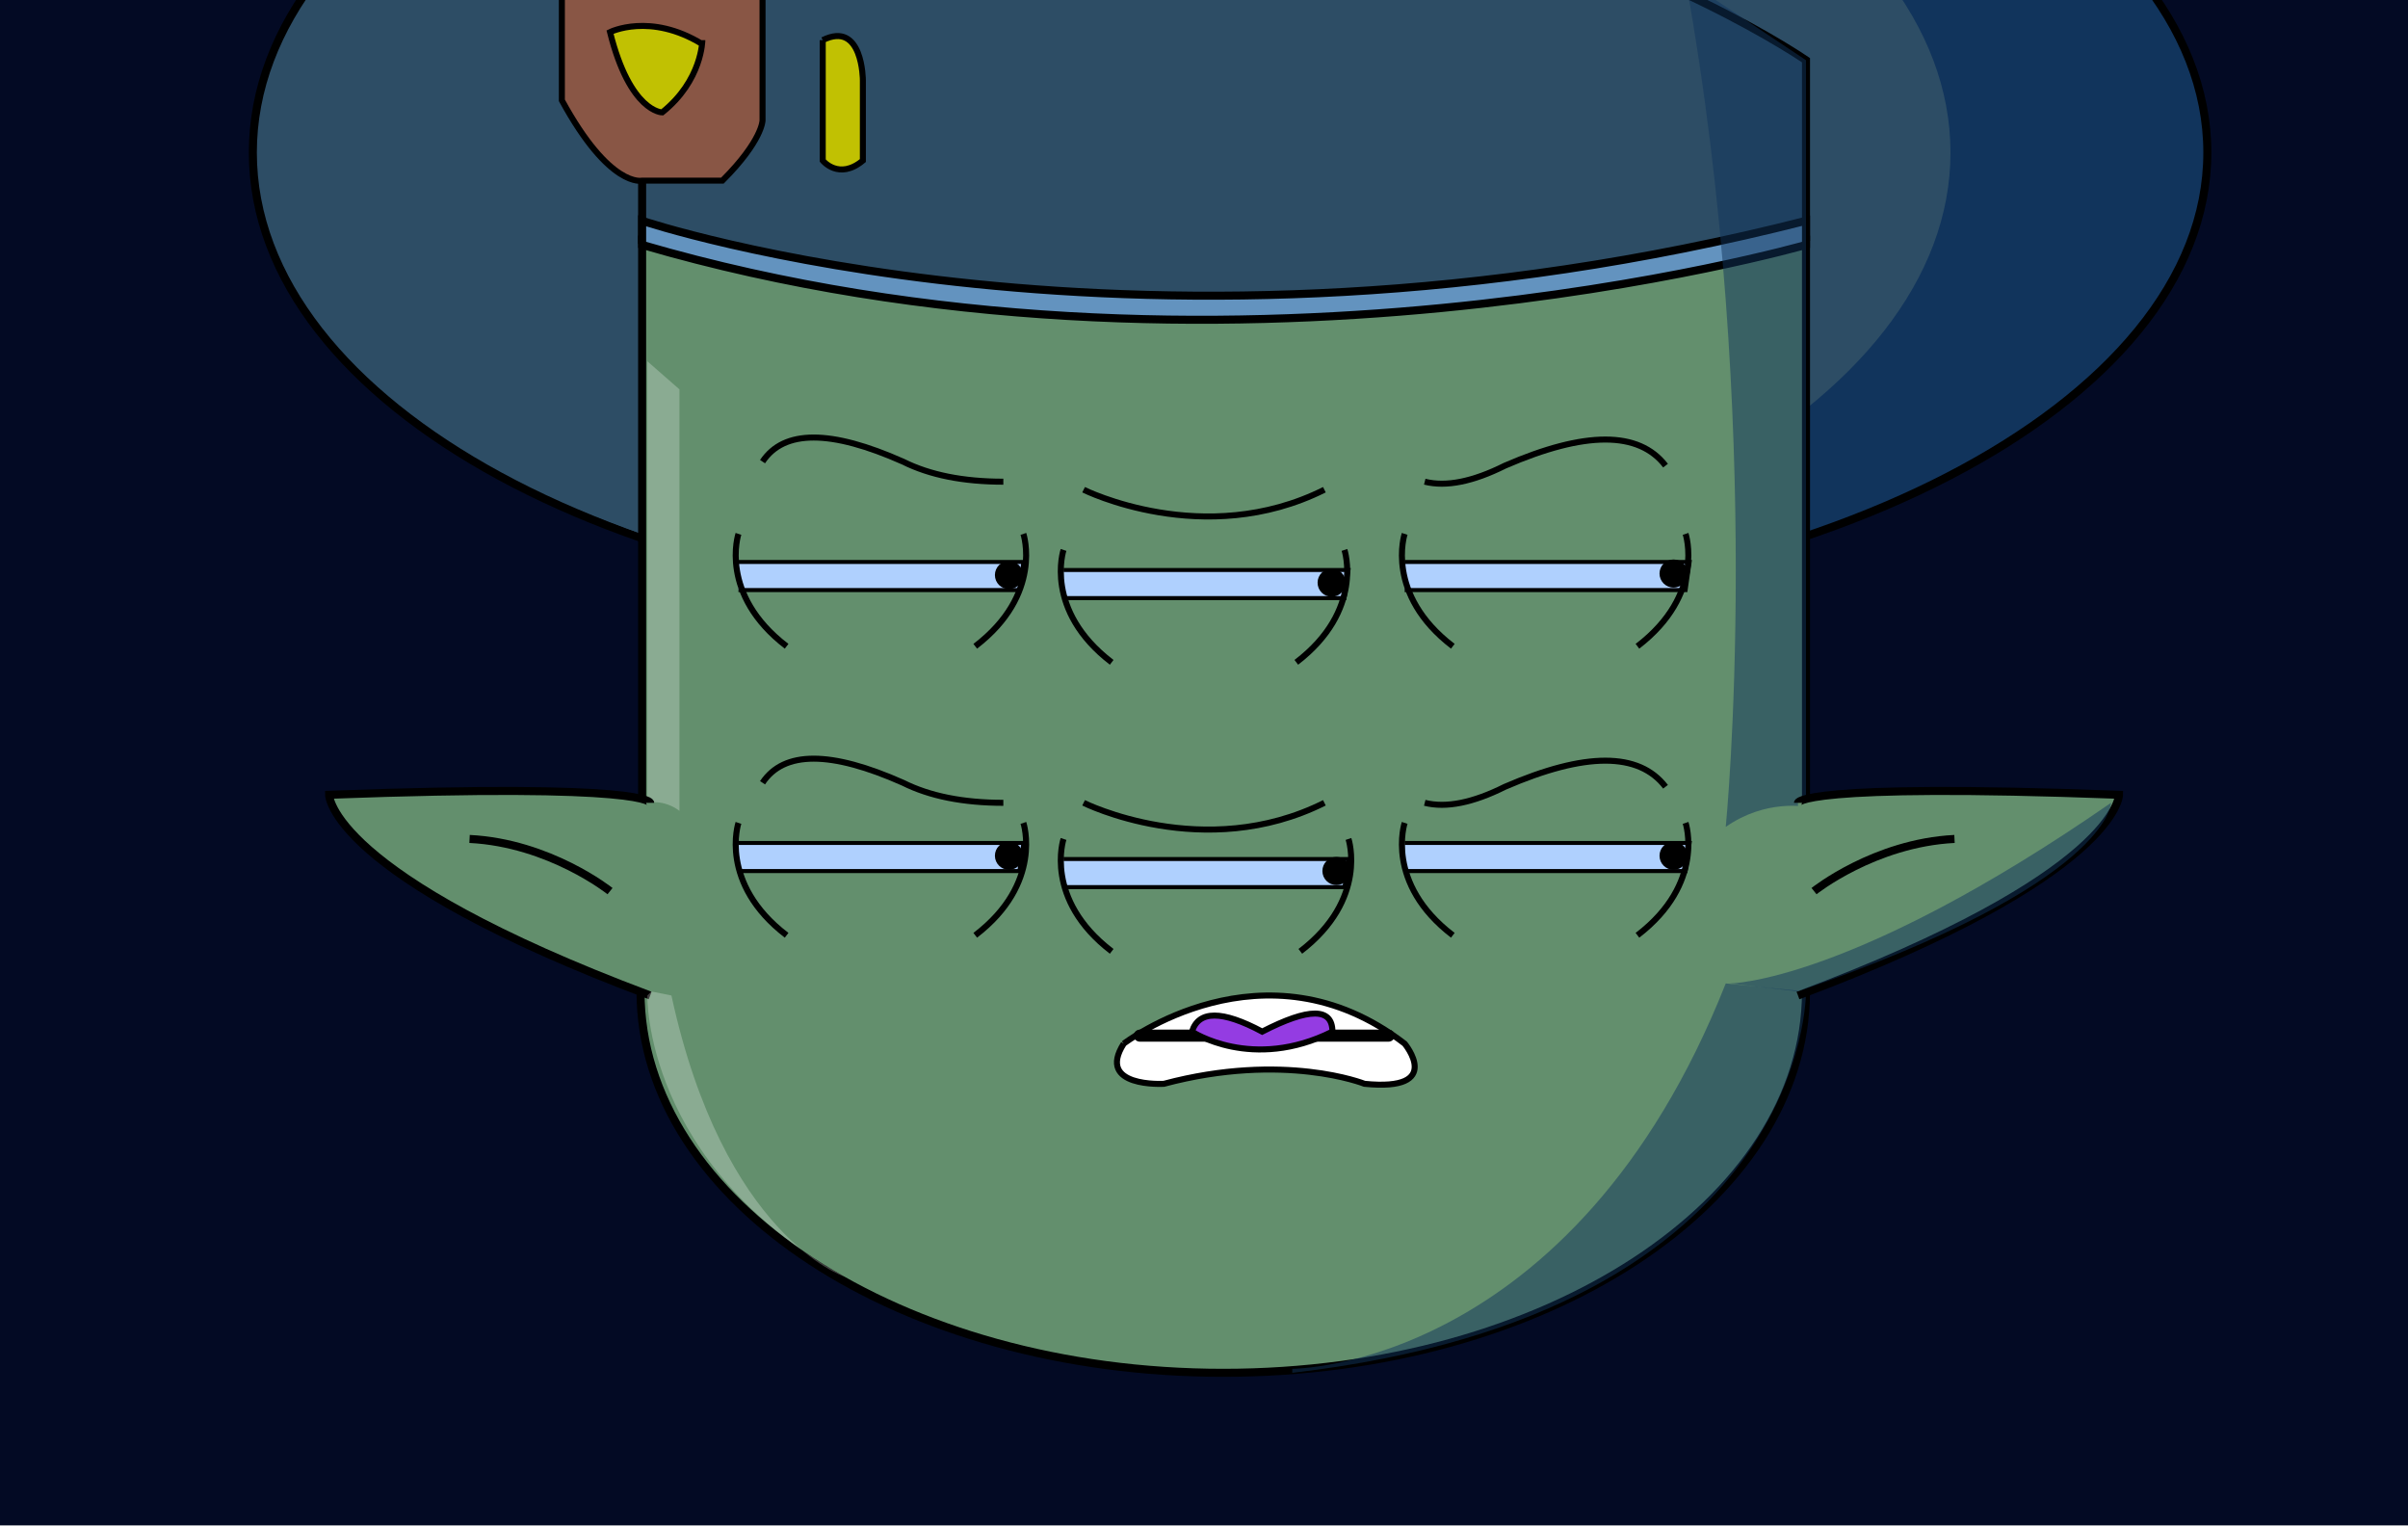
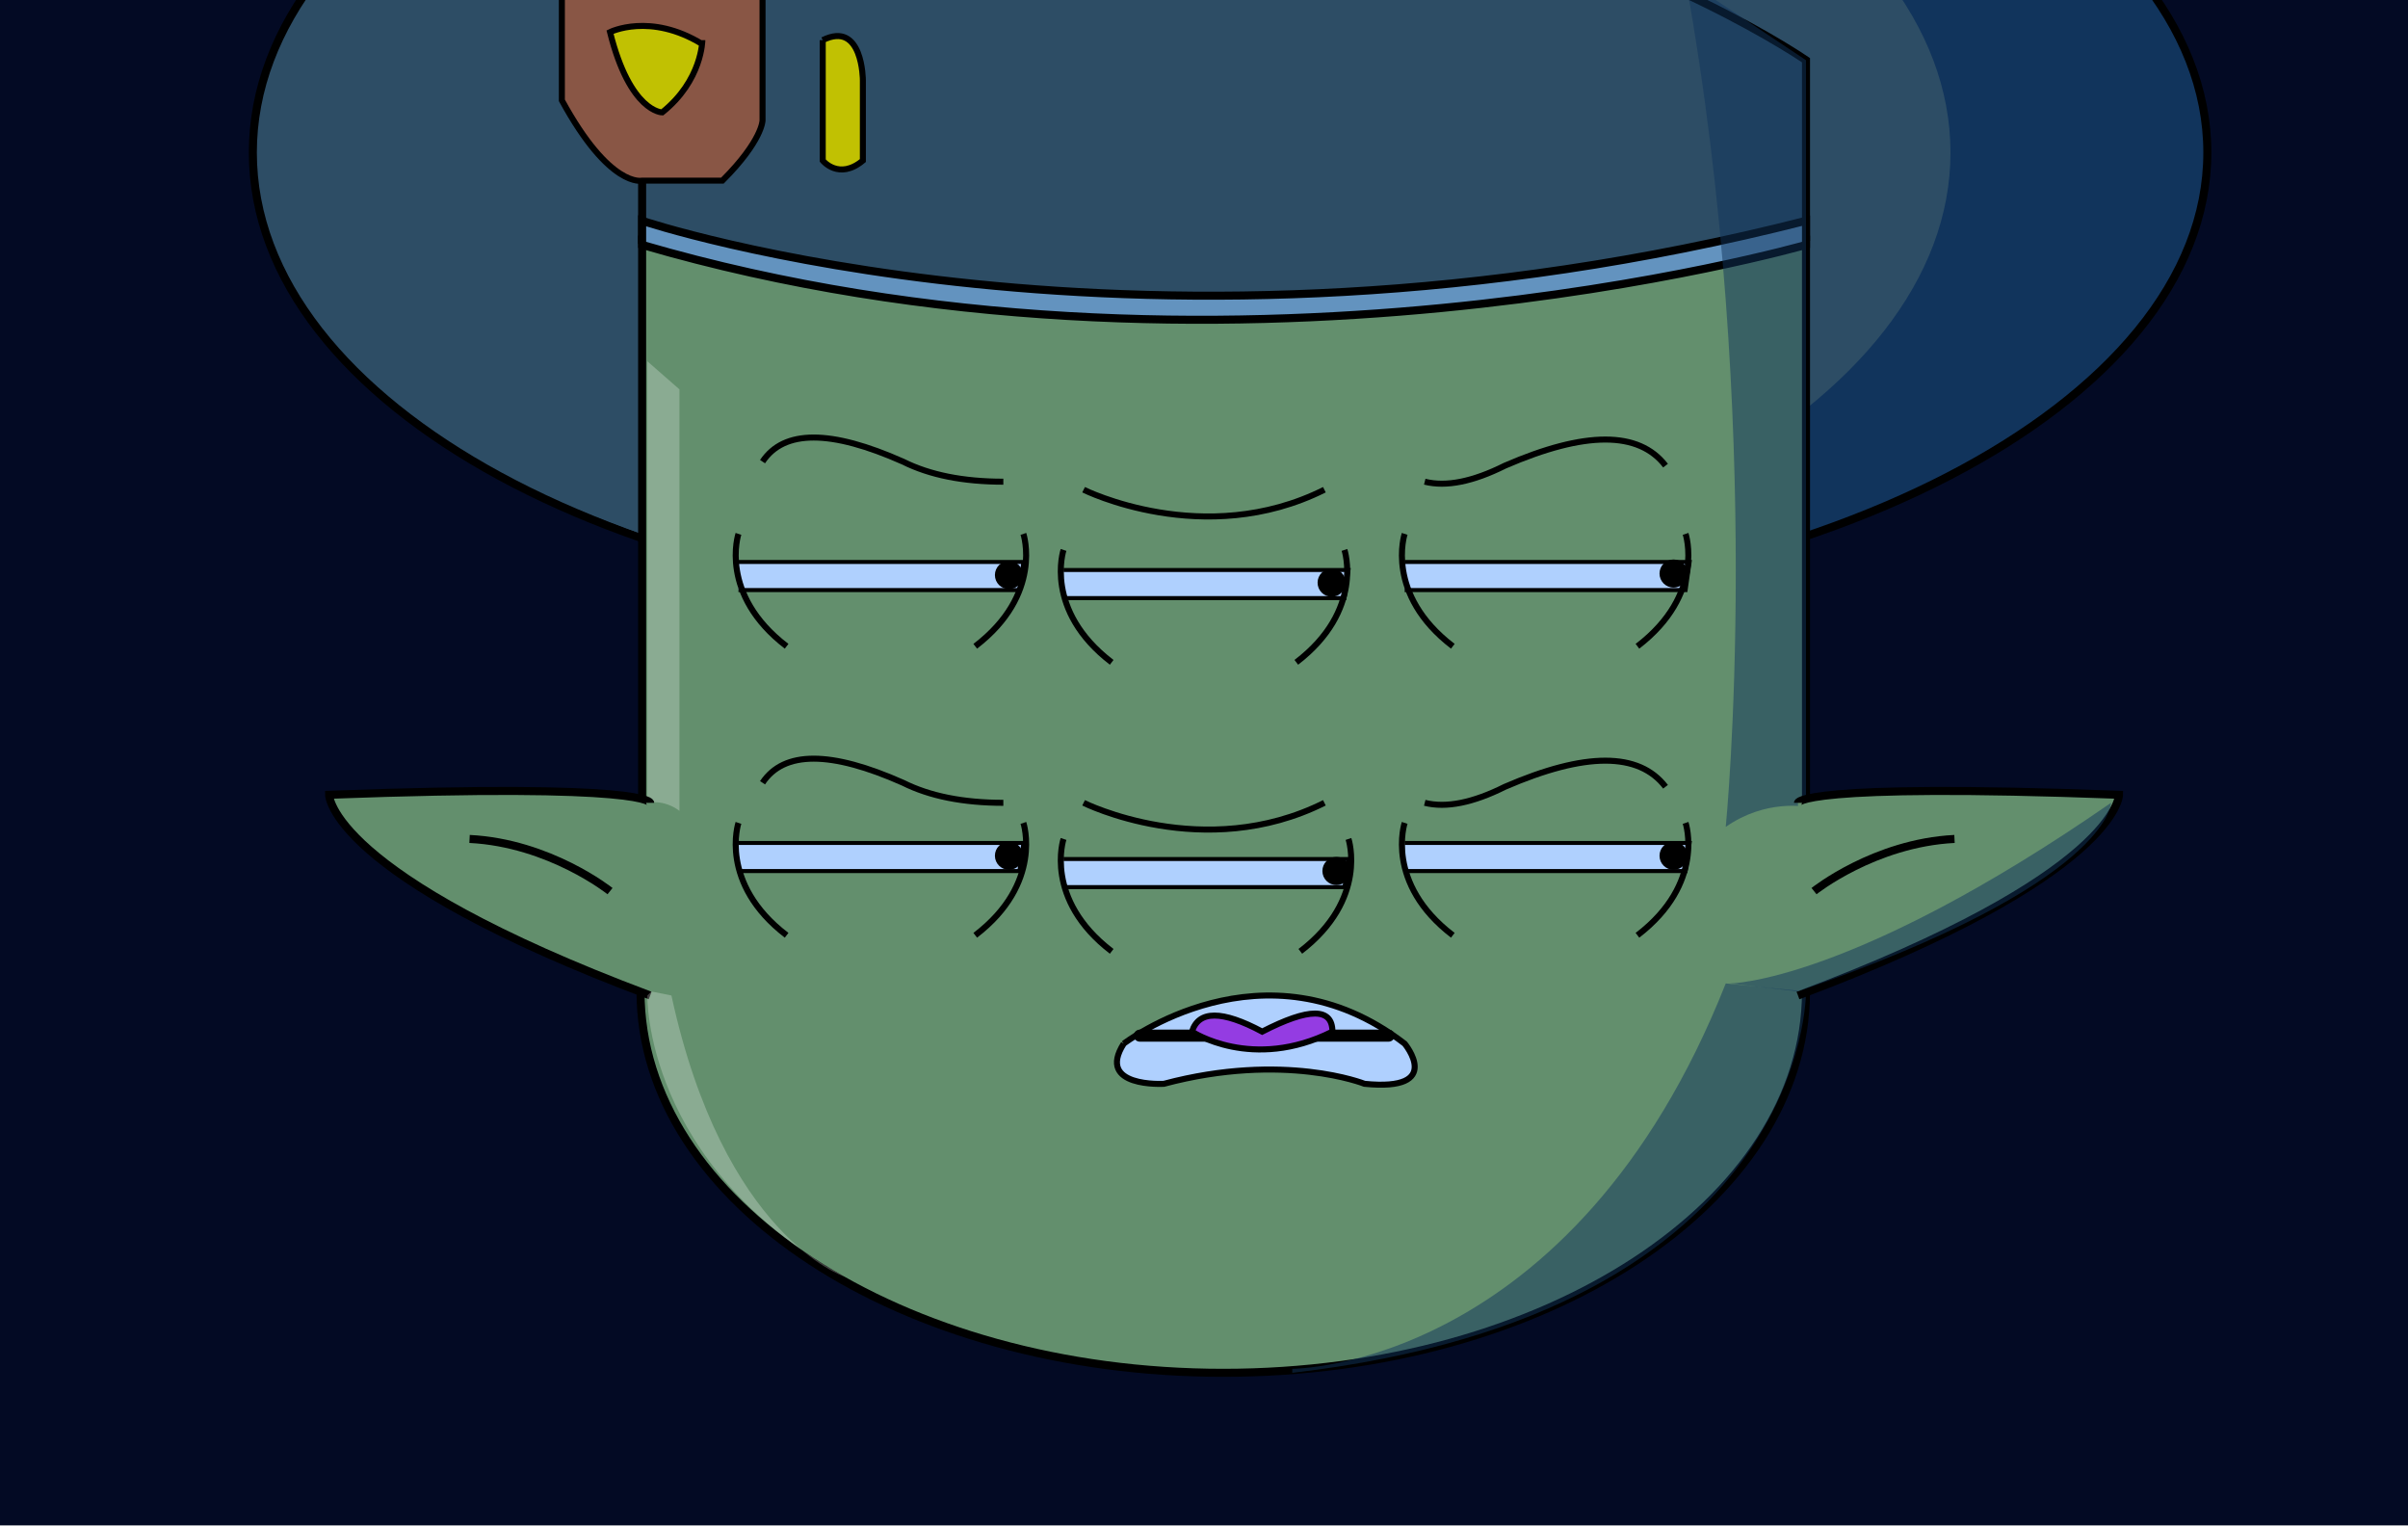
<svg xmlns="http://www.w3.org/2000/svg" height="400" viewBox="0 0 600 380" preserveAspectRatio="xMinYMin meet">
  <rect width="100%" height="100%" fill="#030a24" />
  <ellipse rx="220" ry="30%" cx="55%" cy="10%" stroke="black" stroke-width="2" fill="#11345C" />
  <ellipse rx="210" ry="30%" cx="45.5%" cy="10%" stroke="black" stroke-width="2" fill="#2D4D65" />
  <ellipse rx="210" ry="30%" cx="46%" cy="10%" fill="#2D4D65" />
  <g>
    <ellipse rx="24.2%" ry="25%" cx="50.8%" cy="65%" fill="#638F6D" stroke="black" stroke-width="2" />
    <path d="M 450 240       c 0 0, 0 0, 0 -180       c 0 0, -150 40, -290 0       c 0 0 , 0 0, 0 180       " stroke="black" stroke-width="2" fill="#638F6D" />
  </g>
  <path d="M 450 60       c 0 0, 0 0, 0 -45       c 0 0, -145 -100, -290 0       c 0 0, 0 0, 0 45       c 0 0, 125 42, 290 0       " stroke="black" stroke-width="2" fill="#2D4D65" />
  <path d="M 160 55       c 0 0, 125 42, 290 0       c 0 0, 0 0, 0 6       c 0 0, -146 42, -290 0       z       " stroke="black" stroke-width="2" fill="#6393BF" />
  <path d="M 190 0      c 0 0, 0 0, 0 30      c 0 0, 0 5, -10 15      c 0 0, 0 0, -20 0      c 0 0, -8 2, -20 -20      c 0 0, 0 0, 0 -25      " stroke="black" stroke-width="1.5" fill="#895645" />
  <path d="M 175 10      c 0 0, 0 10, -10 18      c 0 0, -8 0, -13 -20      c 0 0, 10 -5, 23 3      " stroke="black" stroke-width="1.5" fill="#C1C102" />
  <path d="M 205 10      c 0 0, 0 0, 0 30      c 0 0, 4 5, 10 0      c 0 0, 0 0, 0 -20      c 0 0, 0 -15, -10 -10      " stroke="black" stroke-width="1.5" fill="#C1C102" />
  <path d="M 450 15      c 0 0, 0 0, 0 186      c 0 0, -10 -2, -20 5      c 0 0, 10 -100, -10 -211      " stroke="none" fill="#11345C" fill-opacity="0.5" />
  <path d="M 450 247      c 0 0, 1 80, -128 95      c 0 0, 0 0, 0 -1      c 0 0, 70 0, 108 -96      z      " stroke="noe" fill="#11345C" fill-opacity="0.5" />
  <path d="M 161.3 90      c 0 0, 0 0, 0 110      c 0 0, 4 -1, 8 2      c 0 0, 0 0, 0 -105      z      " stroke="none" fill="white" fill-opacity="0.25" />
  <g>
    <path d="M 184 140       c 0 0, 0 0, 71 0       c 0 0, 0 0, -1 7       c 0 0, 0 0, -70 0               " stroke="black" fill="#AFD0FE" />
    <path d="M 255 133       c 0 0, 5 15, -12 28        " stroke="black" stroke-width="1.5" fill="none" />
    <path d="M 184 133       c 0 0, -5 15, 12 28        " stroke="black" stroke-width="1.5" fill="none" />
    <circle r="3.5" cx="41.9%" cy="37.7%" fill="black" />
    <path d="M 190 115       q 8 -12, 35 0       q 10 5, 25 5       " stroke="black" stroke-width="1.5" fill="none" />
  </g>
  <g>
    <path d="M 184 210        c 0 0, 0 0, 71 0        c 0 0, 0 0, -1 7        c 0 0, 0 0, -70 0        x         " stroke="black" fill="#AFD0FE" />
    <path d="M 255 205        c 0 0, 5 15, -12 28         " stroke="black" stroke-width="1.5" fill="none" />
    <path d="M 184 205        c 0 0, -5 15, 12 28         " stroke="black" stroke-width="1.5" fill="none" />
    <circle r="3.5" cx="41.9%" cy="56.1%" fill="black" />
    <path d="M 190 195        q 8 -12, 35 0        q 10 5, 25 5        " stroke="black" stroke-width="1.5" fill="none" />
  </g>
  <g>
    <path d="M 265 142       c 0 0, 0 0, 71 0       c 0 0, 0 0, -1 7       c 0 0, 0 0, -70 0        " stroke="black" fill="#AFD0FE" />
    <path d="M 335 137       c 0 0, 5 15, -12 28        " stroke="black" stroke-width="1.5" fill="none" />
    <path d="M 265 137       c 0 0, -5 15, 12 28        " stroke="black" stroke-width="1.5" fill="none" />
    <circle r="3.5" cx="55.3%" cy="38.2%" fill="black" />
    <path d="M 270 122       c 0 0, 30 15, 60 0" stroke="black" stroke-width="1.5" fill="none" />
  </g>
  <g>
    <path d="M 265 214        c 0 0, 0 0, 71 0        c 0 0, 0 0, -1 7        c 0 0, 0 0, -70 0         " stroke="black" fill="#AFD0FE" />
    <path d="M 336 209        c 0 0, 5 15, -12 28         " stroke="black" stroke-width="1.5" fill="none" />
    <path d="M 265 209        c 0 0, -5 15, 12 28         " stroke="black" stroke-width="1.5" fill="none" />
    <circle r="3.5" cx="55.5%" cy="57.1%" fill="black" />
    <path d="M 270 200        c 0 0, 30 15, 60 0" stroke="black" stroke-width="1.5" fill="none" />
  </g>
  <g>
    <path d="M 350 140       c 0 0, 0 0, 71 0       c 0 0, 0 0, -1 7       c 0 0, 0 0, -70 0        " stroke="black" fill="#AFD0FE" />
    <path d="M 420 133       c 0 0, 5 15, -12 28        " stroke="black" stroke-width="1.5" fill="none" />
    <path d="M 350 133       c 0 0, -5 15, 12 28        " stroke="black" stroke-width="1.5" fill="none" />
    <circle r="3.5" cx="69.5%" cy="37.6%" fill="black" />
    <path d="M 355 120       q 8 2, 20 -4       q 30 -13, 40 0       " stroke="black" stroke-width="1.5" fill="none" />
  </g>
  <g>
    <path d="M 350 210        c 0 0, 0 0, 71 0        c 0 0, 0 0, -1 7        c 0 0, 0 0, -70 0         " stroke="black" fill="#AFD0FE" />
    <path d="M 420 205        c 0 0, 5 15, -12 28         " stroke="black" stroke-width="1.5" fill="none" />
    <path d="M 350 205        c 0 0, -5 15, 12 28         " stroke="black" stroke-width="1.5" fill="none" />
    <circle r="3.5" cx="69.5%" cy="56.1%" fill="black" />
    <path d="M 355 200     q 8 2, 20 -4     q 30 -13, 40 0     " stroke="black" stroke-width="1.5" fill="none" />
  </g>
  <g>
    <path d="M 162 200       c 0 0, 0 -5, -80 -2       c 0 0, 0 20, 80 50       " stroke="black" stroke-width="2" fill="#638F6D" />
    <path d="M 152 222       c 0 0, -15 -12, -35 -13       " stroke="black" stroke-width="2" fill="none" />
    <path d="M 448 200       c 0 0, 0 -5, 80 -2       c 0 0, 0 20, -80 50       " stroke="black" stroke-width="2" fill="#638F6D" />
    <path d="M 452 222       c 0 0, 15 -12, 35 -13       " stroke="black" stroke-width="2" fill="none" />
    <path d="M 431 245       c 0 0, 30 0, 95 -45       c 0 0, 0 20, -78 47       " stroke="none" fill="#11345C" fill-opacity="0.5" />
    <path d="M 161.3 248       c 0 0, -1 42, 49 70       c 0 0, -30 -10, -43 -70       c 0 0, 0 0, -5 -1       z       " stroke="none" fill="white" fill-opacity="0.25" />
  </g>
  <g>
-     <path d="M 280 260       c 0 0, 35 -27 , 70 0       c 0 0, 10 12, -10 10       c 0 0, -20 -8, -50 0       c 0 0, -17 1, -10 -10       " stroke="black" stroke-width="1.5" fill="white" />
+     <path d="M 280 260       c 0 0, 35 -27 , 70 0       c 0 0, 10 12, -10 10       c 0 0, -20 -8, -50 0       c 0 0, -17 1, -10 -10       " stroke="black" stroke-width="1.5" fill="#AFD0FE" />
    <path d="M 284 258       l 62 0       " stroke="black" stroke-width="3" stroke-linecap="round" />
  </g>
  <g>
    <path d="M 297 257       c 0 0, 15 10, 35 0       q 0 -9, -17.5 0       q -15 -8, -17.5 0       " stroke="black" stroke-width="1.5" fill="#943CE2" />
  </g>
</svg>
